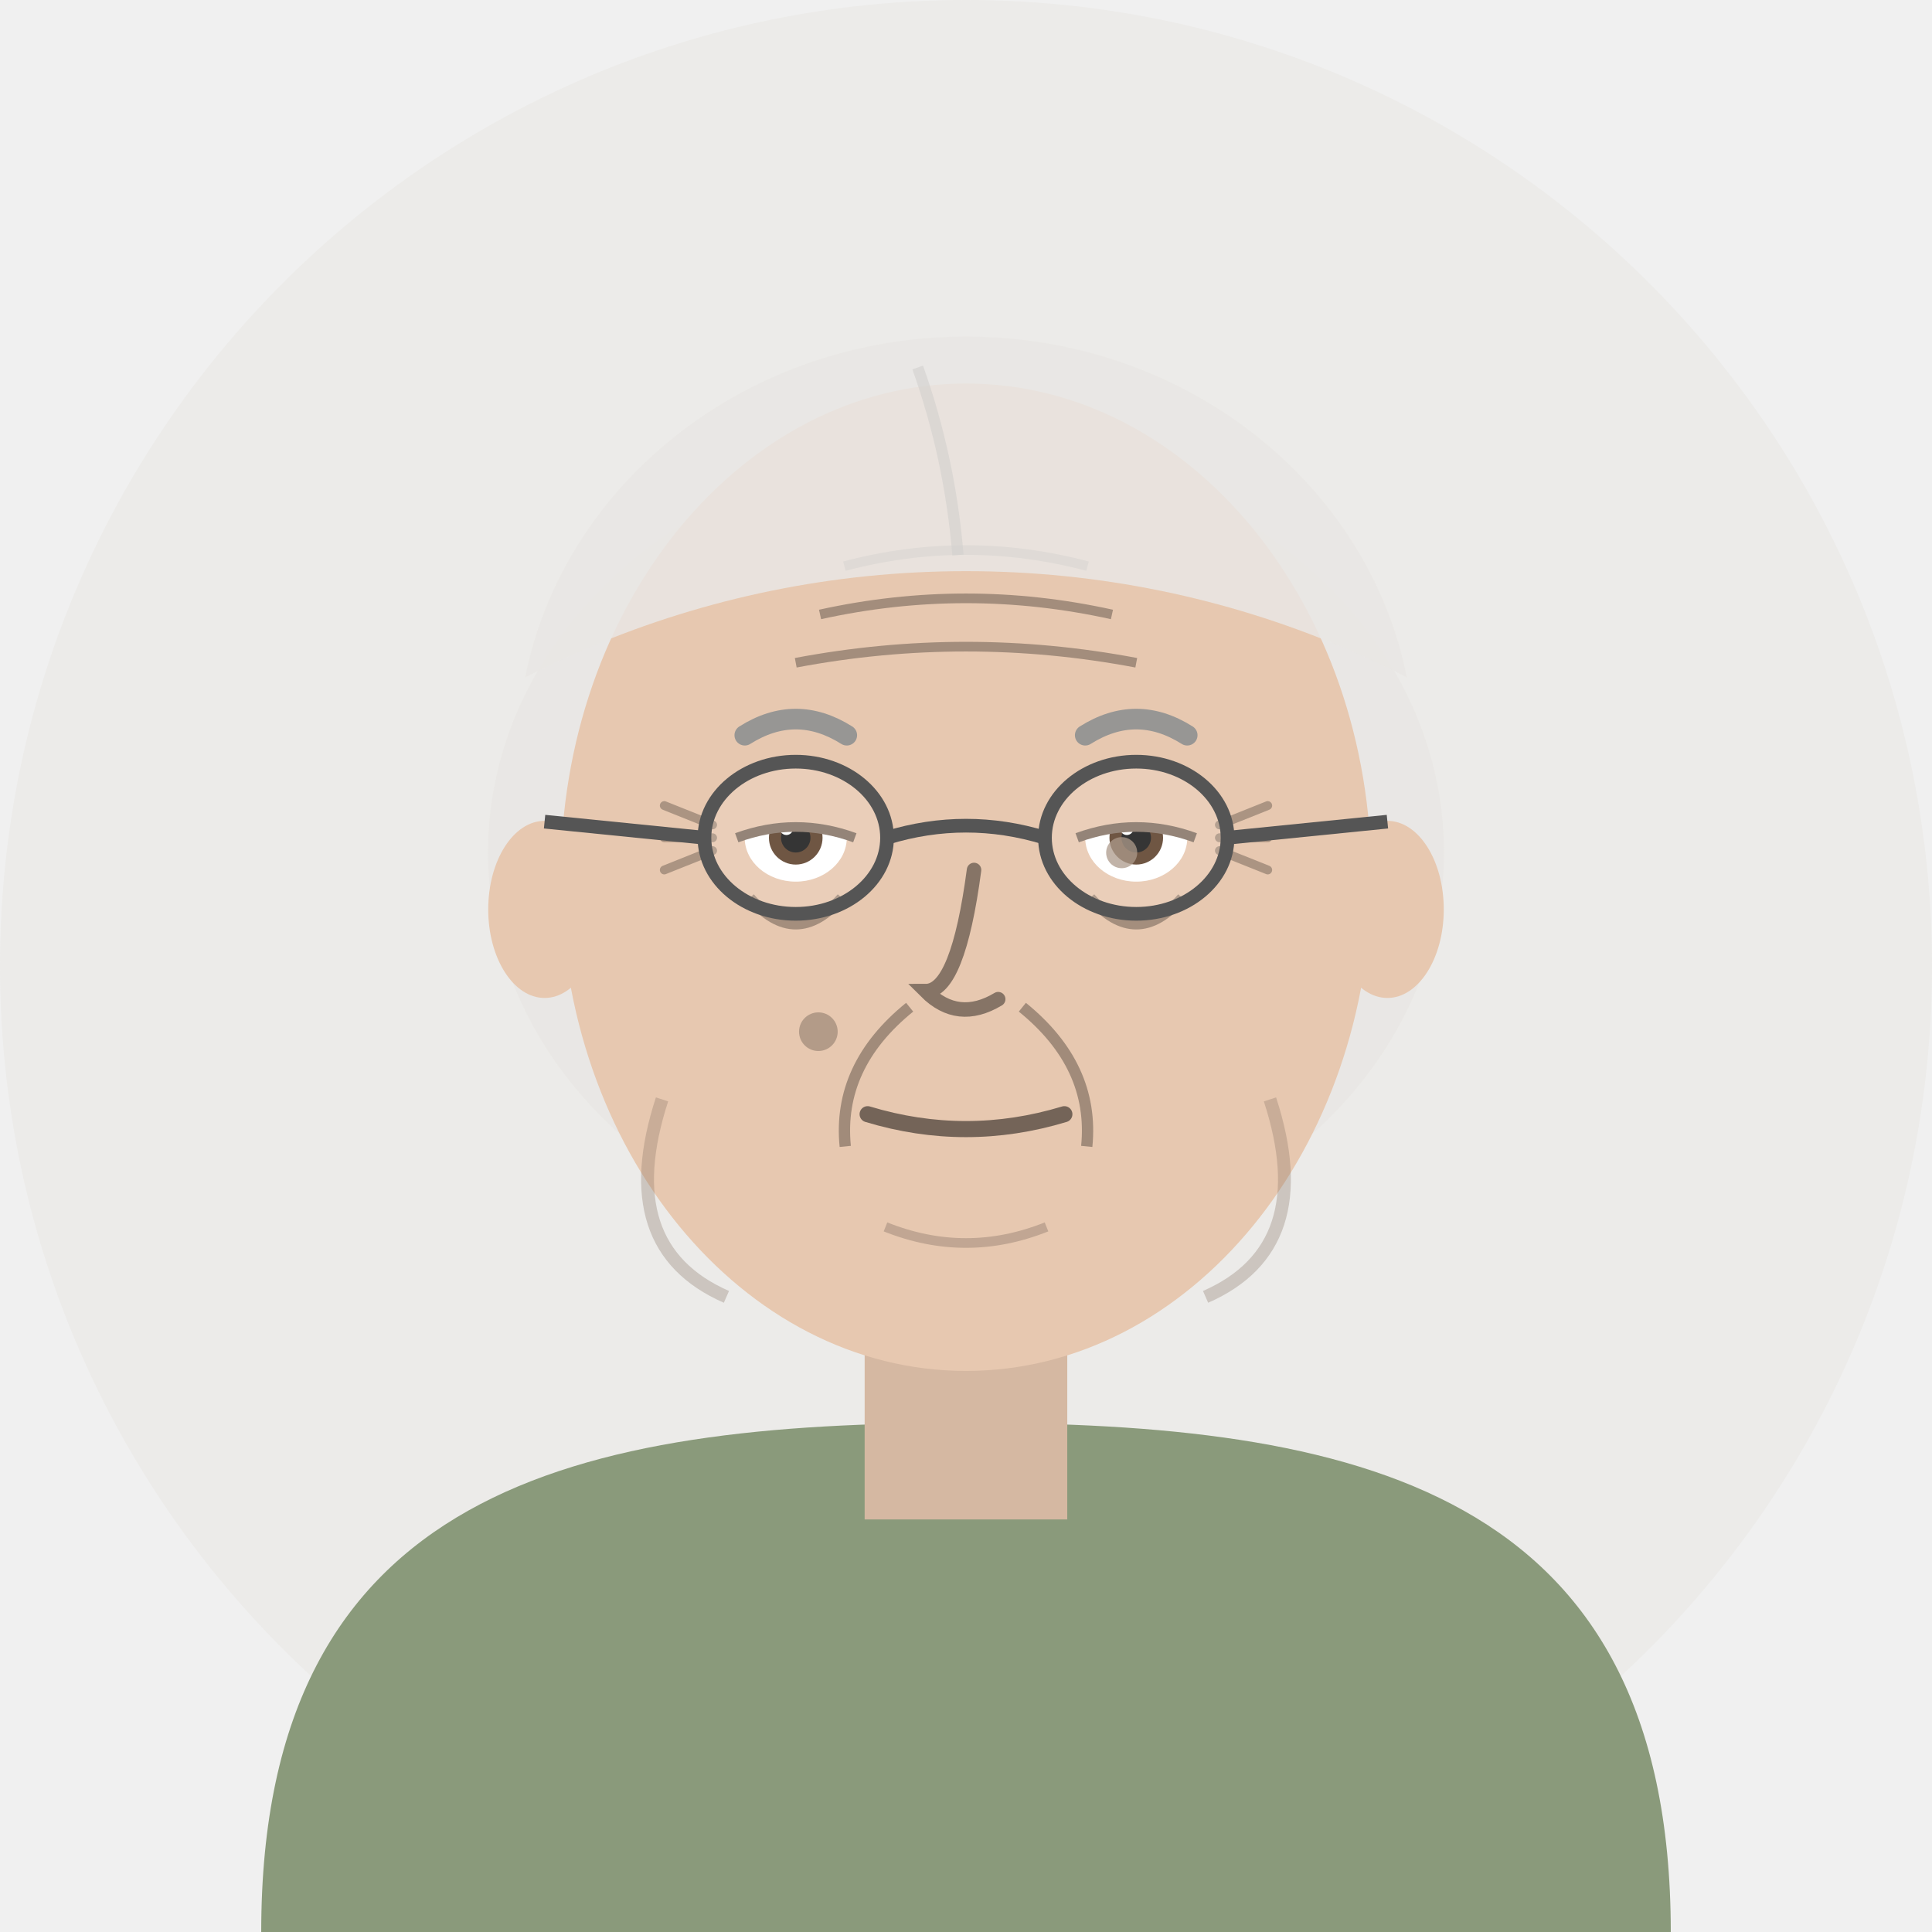
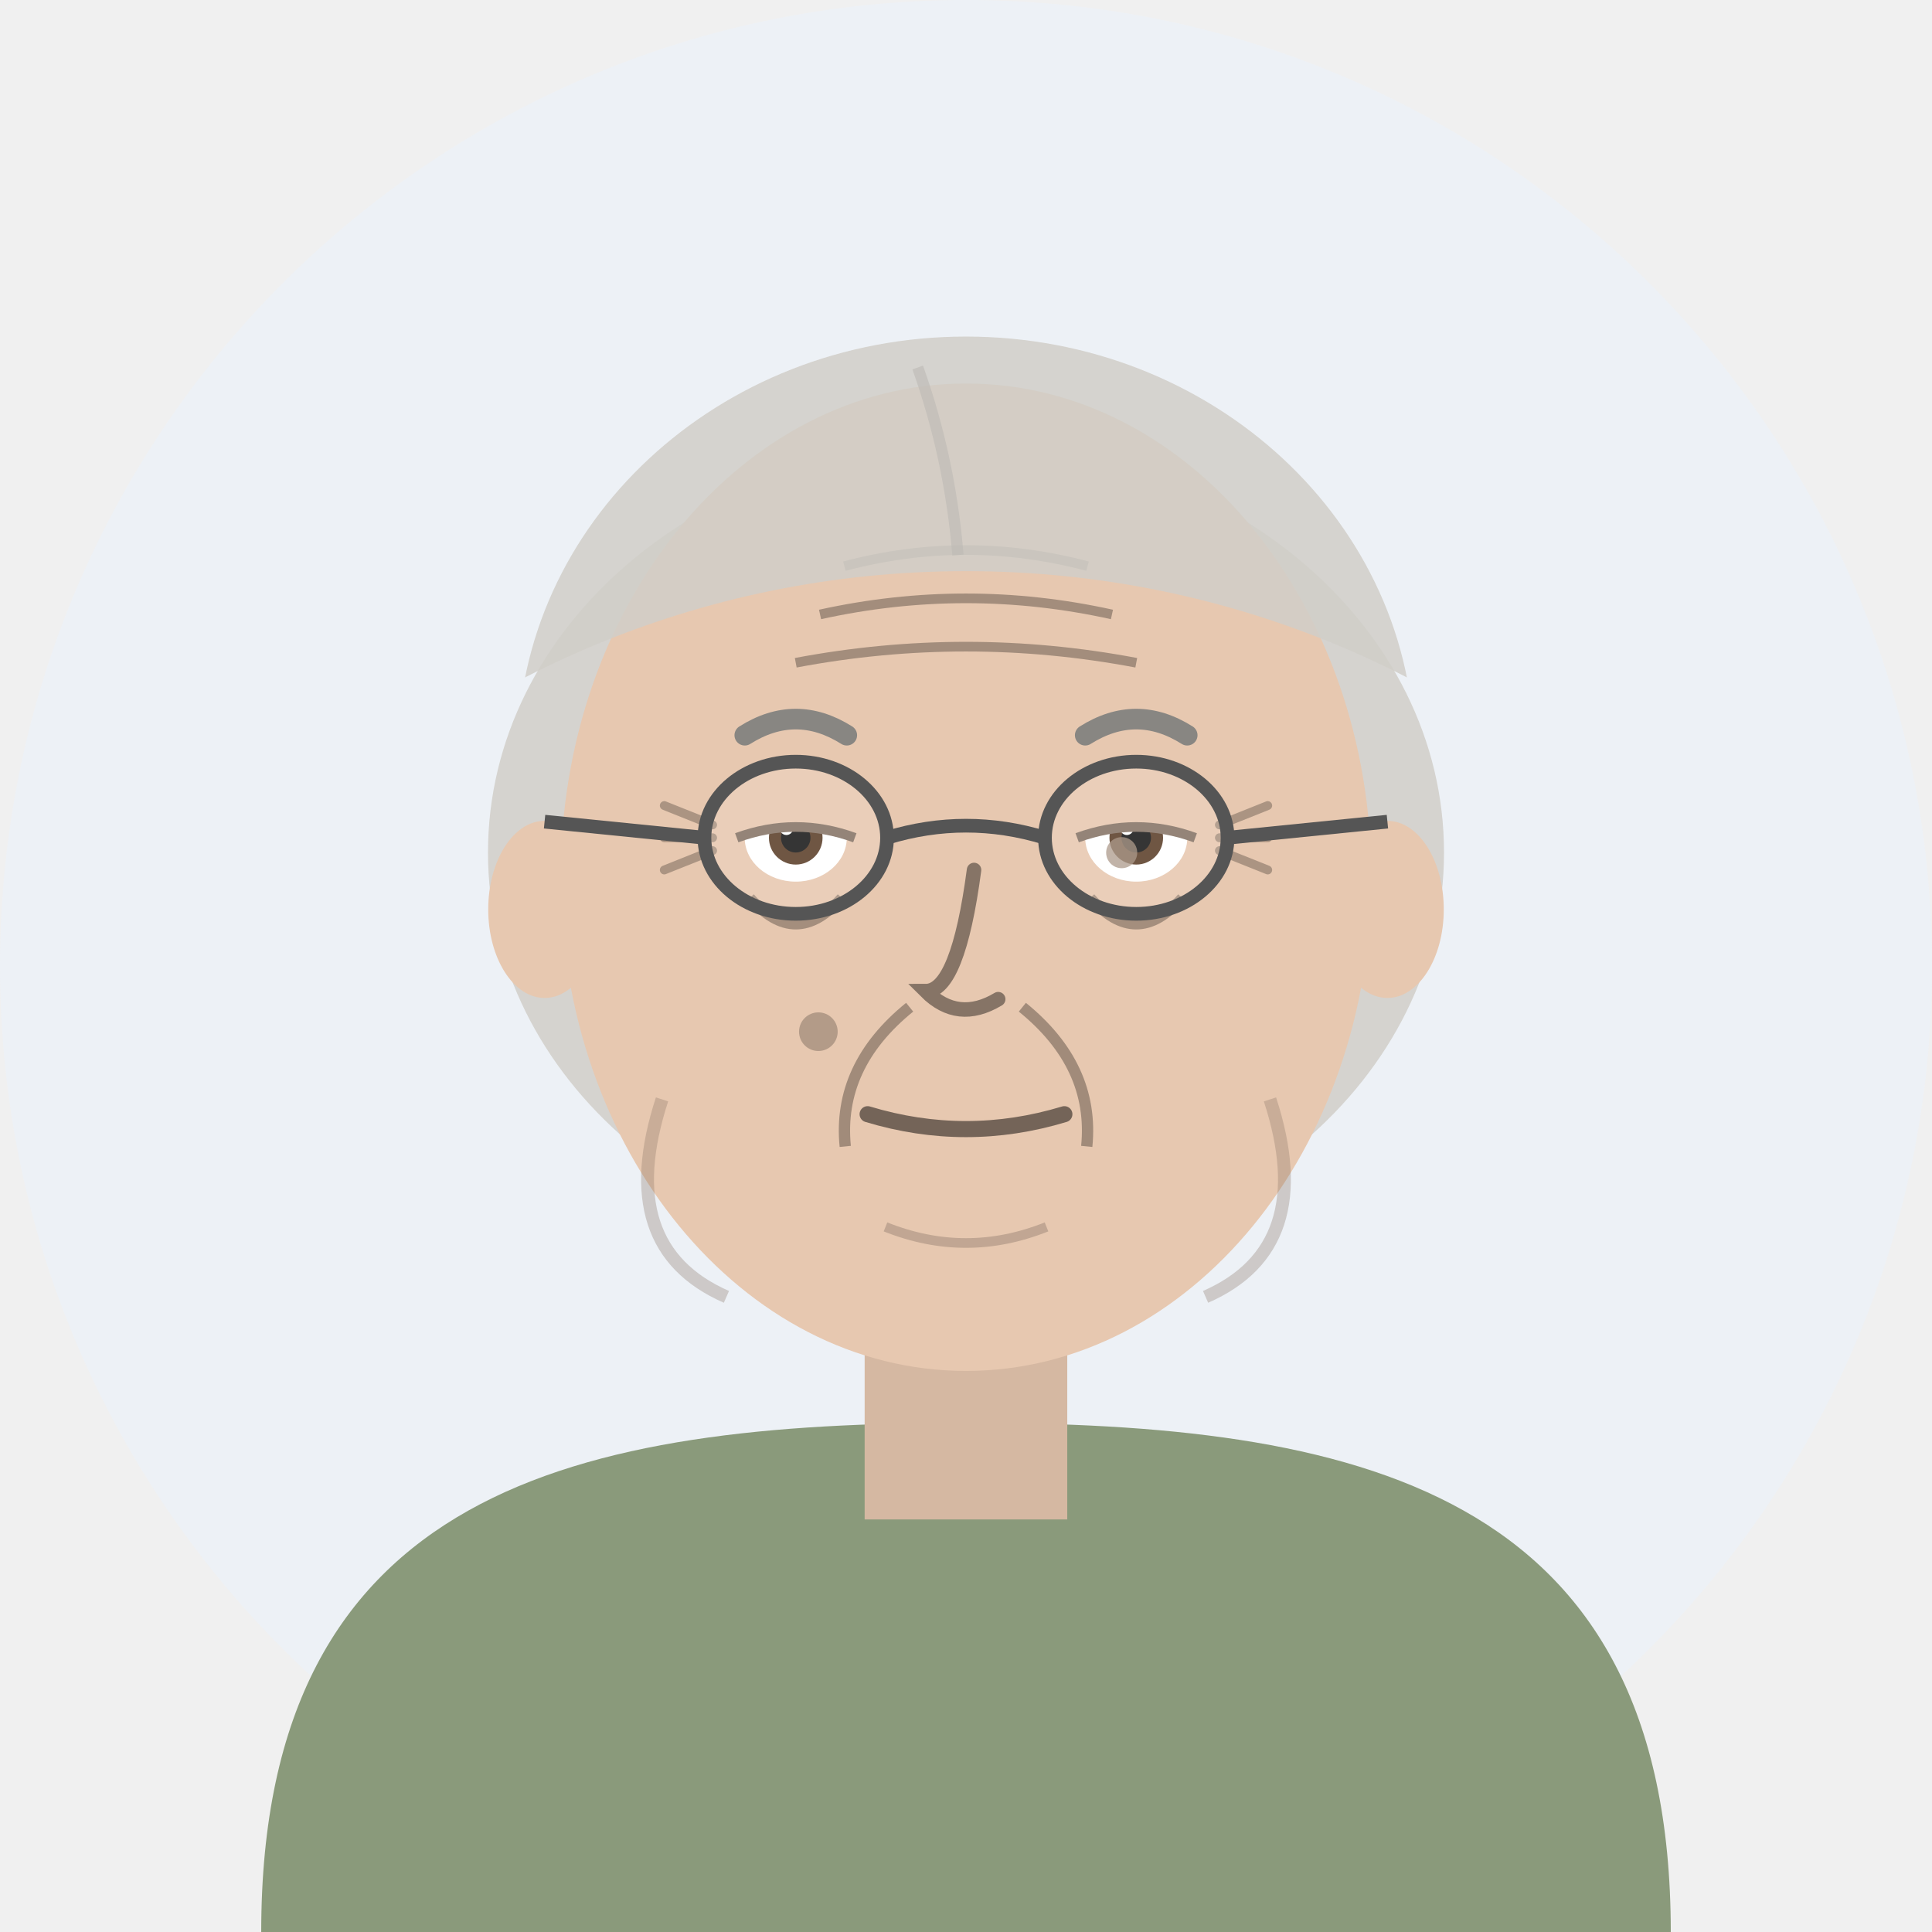
<svg xmlns="http://www.w3.org/2000/svg" viewBox="0 0 240 240" width="240" height="240" role="img" aria-label="Avatar, age 83">
-   <circle cx="120" cy="120" r="120" fill="#ecebe9" />
+   <circle cx="120" cy="120" r="120" fill="#edf1f6" />
  <path d="M32.45 240 C32.45 184.75 71.85 176.75 120 176.75 C168.15 176.75 207.55 184.75 207.55 240 Z" fill="#8a9a7b" />
  <rect x="107.41" y="150.3" width="25.17" height="38.45" fill="#d5b8a2" />
-   <ellipse cx="120" cy="105.91" rx="59.38" ry="50.75" fill="#e9e7e4" opacity="0.86" />
+   <ellipse cx="120" cy="105.91" rx="59.38" ry="50.75" fill="#d1cec8" opacity="0.86" />
  <ellipse cx="67.65" cy="112.97" rx="7" ry="11" fill="#e7c8b0" stroke="#867466" stroke-width="0" />
  <ellipse cx="172.35" cy="112.97" rx="7" ry="11" fill="#e7c8b0" />
  <clipPath id="head">
    <ellipse cx="120" cy="108.97" rx="50.35" ry="61.33" />
  </clipPath>
  <ellipse cx="120" cy="108.97" rx="50.35" ry="61.33" fill="#e7c8b0" />
  <path d="M82.24 136.57 Q76.24 154.97 90.24 161.1" fill="none" stroke="#867466" stroke-width="1.6" opacity="0.32" />
  <path d="M157.76 136.57 Q163.76 154.97 149.76 161.1" fill="none" stroke="#867466" stroke-width="1.6" opacity="0.32" />
  <ellipse cx="98.85" cy="104.07" rx="6.34" ry="5.45" fill="#fff" />
  <circle cx="98.85" cy="104.07" r="3.33" fill="#5c3f2a" />
  <circle cx="98.85" cy="104.07" r="1.83" fill="#1a1a1a" />
  <circle cx="97.69" cy="102.9" r="0.83" fill="#fff" />
  <path d="M91.52 104.07 Q98.85 101.39 106.19 104.07 L106.19 96.62 L91.52 96.62 Z" fill="#e7c8b0" />
  <path d="M91.52 104.07 Q98.85 101.39 106.19 104.07" fill="none" stroke="#867466" stroke-width="1.2" />
  <path d="M93.15 111.52 Q98.85 118.1 104.56 111.52" fill="none" stroke="#867466" stroke-width="1.3" opacity="0.69" />
  <path d="M88.52 102.47 L82.52 100.07" stroke="#867466" stroke-width="1.1" opacity="0.62" stroke-linecap="round" />
  <path d="M88.52 104.07 L82.52 104.07" stroke="#867466" stroke-width="1.1" opacity="0.62" stroke-linecap="round" />
  <path d="M88.52 105.67 L82.52 108.07" stroke="#867466" stroke-width="1.1" opacity="0.62" stroke-linecap="round" />
  <ellipse cx="141.15" cy="104.07" rx="6.34" ry="5.45" fill="#fff" />
  <circle cx="141.15" cy="104.07" r="3.33" fill="#5c3f2a" />
  <circle cx="141.15" cy="104.07" r="1.83" fill="#1a1a1a" />
  <circle cx="139.98" cy="102.9" r="0.83" fill="#fff" />
  <path d="M133.81 104.07 Q141.15 101.39 148.48 104.07 L148.48 96.62 L133.81 96.62 Z" fill="#e7c8b0" />
  <path d="M133.81 104.07 Q141.15 101.39 148.48 104.07" fill="none" stroke="#867466" stroke-width="1.2" />
  <path d="M135.44 111.52 Q141.15 118.1 146.85 111.52" fill="none" stroke="#867466" stroke-width="1.3" opacity="0.69" />
  <path d="M151.48 102.47 L157.48 100.07" stroke="#867466" stroke-width="1.1" opacity="0.62" stroke-linecap="round" />
  <path d="M151.48 104.07 L157.48 104.07" stroke="#867466" stroke-width="1.1" opacity="0.62" stroke-linecap="round" />
  <path d="M151.48 105.67 L157.48 108.07" stroke="#867466" stroke-width="1.1" opacity="0.62" stroke-linecap="round" />
-   <path d="M92.52 91.33 Q98.85 87.33 105.19 91.33" fill="none" stroke="#979694" stroke-width="2.56" stroke-linecap="round" />
-   <path d="M134.81 91.33 Q141.15 87.33 147.48 91.33" fill="none" stroke="#979694" stroke-width="2.56" stroke-linecap="round" />
+   <path d="M92.52 91.33 Q98.85 87.33 105.19 91.33" fill="none" stroke="#888682" stroke-width="2.56" stroke-linecap="round" />
+   <path d="M134.81 91.33 Q141.15 87.33 147.48 91.33" fill="none" stroke="#888682" stroke-width="2.56" stroke-linecap="round" />
  <path d="M98.85 82.33 Q120 78.33 141.15 82.33" fill="none" stroke="#867466" stroke-width="1.2" opacity="0.7" />
  <path d="M101.87 76.33 Q120 72.33 138.13 76.33" fill="none" stroke="#867466" stroke-width="1.2" opacity="0.7" />
  <path d="M104.89 70.33 Q120 66.33 135.1 70.33" fill="none" stroke="#867466" stroke-width="1.2" opacity="0.7" />
  <path d="M121 108.07 Q119 123.12 115 123.12 Q119 127.12 124 124.12" fill="none" stroke="#867466" stroke-width="1.8" stroke-linecap="round" />
  <path d="M113 125.12 Q104 132.41 105 142.41" fill="none" stroke="#867466" stroke-width="1.4" opacity="0.73" />
  <path d="M127 125.12 Q136 132.41 135 142.41" fill="none" stroke="#867466" stroke-width="1.4" opacity="0.73" />
  <path d="M107.78 138.41 Q120 142.11 132.22 138.41" fill="none" stroke="#746458" stroke-width="2" stroke-linecap="round" />
  <path d="M110 152.41 Q120 156.41 130 152.41" fill="none" stroke="#867466" stroke-width="1.2" opacity="0.4" />
  <circle cx="139.34" cy="105.92" r="1.93" fill="#a28c7b" opacity="0.75" clip-path="url(#head)" />
  <circle cx="101.66" cy="128.16" r="2.4" fill="#a28c7b" opacity="0.75" clip-path="url(#head)" />
  <mask id="capmask">
    <rect width="240" height="240" fill="#fff" />
    <circle cx="120" cy="190.95" r="120" fill="#000" />
  </mask>
-   <ellipse cx="120" cy="93.64" rx="55.7" ry="51.83" fill="#e9e7e4" mask="url(#capmask)" opacity="0.86" />
-   <path d="M114 45.65 Q118 56.85 119 68.95" fill="none" stroke="#d2d0cd" stroke-width="1.4" opacity="0.6" />
+   <ellipse cx="120" cy="93.64" rx="55.7" ry="51.83" fill="#d1cec8" mask="url(#capmask)" opacity="0.86" />
+   <path d="M114 45.65 Q118 56.85 119 68.95" fill="none" stroke="#bcb9b4" stroke-width="1.4" opacity="0.6" />
  <ellipse cx="98.85" cy="104.07" rx="11.34" ry="9.45" fill="rgba(255,255,255,0.12)" stroke="#555" stroke-width="1.7" />
  <ellipse cx="141.15" cy="104.07" rx="11.34" ry="9.45" fill="rgba(255,255,255,0.12)" stroke="#555" stroke-width="1.7" />
  <path d="M110.19 104.07 Q120 101.07 129.81 104.07" fill="none" stroke="#555" stroke-width="1.7" />
  <path d="M87.52 104.07 L67.65 102.07" stroke="#555" stroke-width="1.7" />
  <path d="M152.48 104.07 L172.35 102.07" stroke="#555" stroke-width="1.7" />
</svg>
